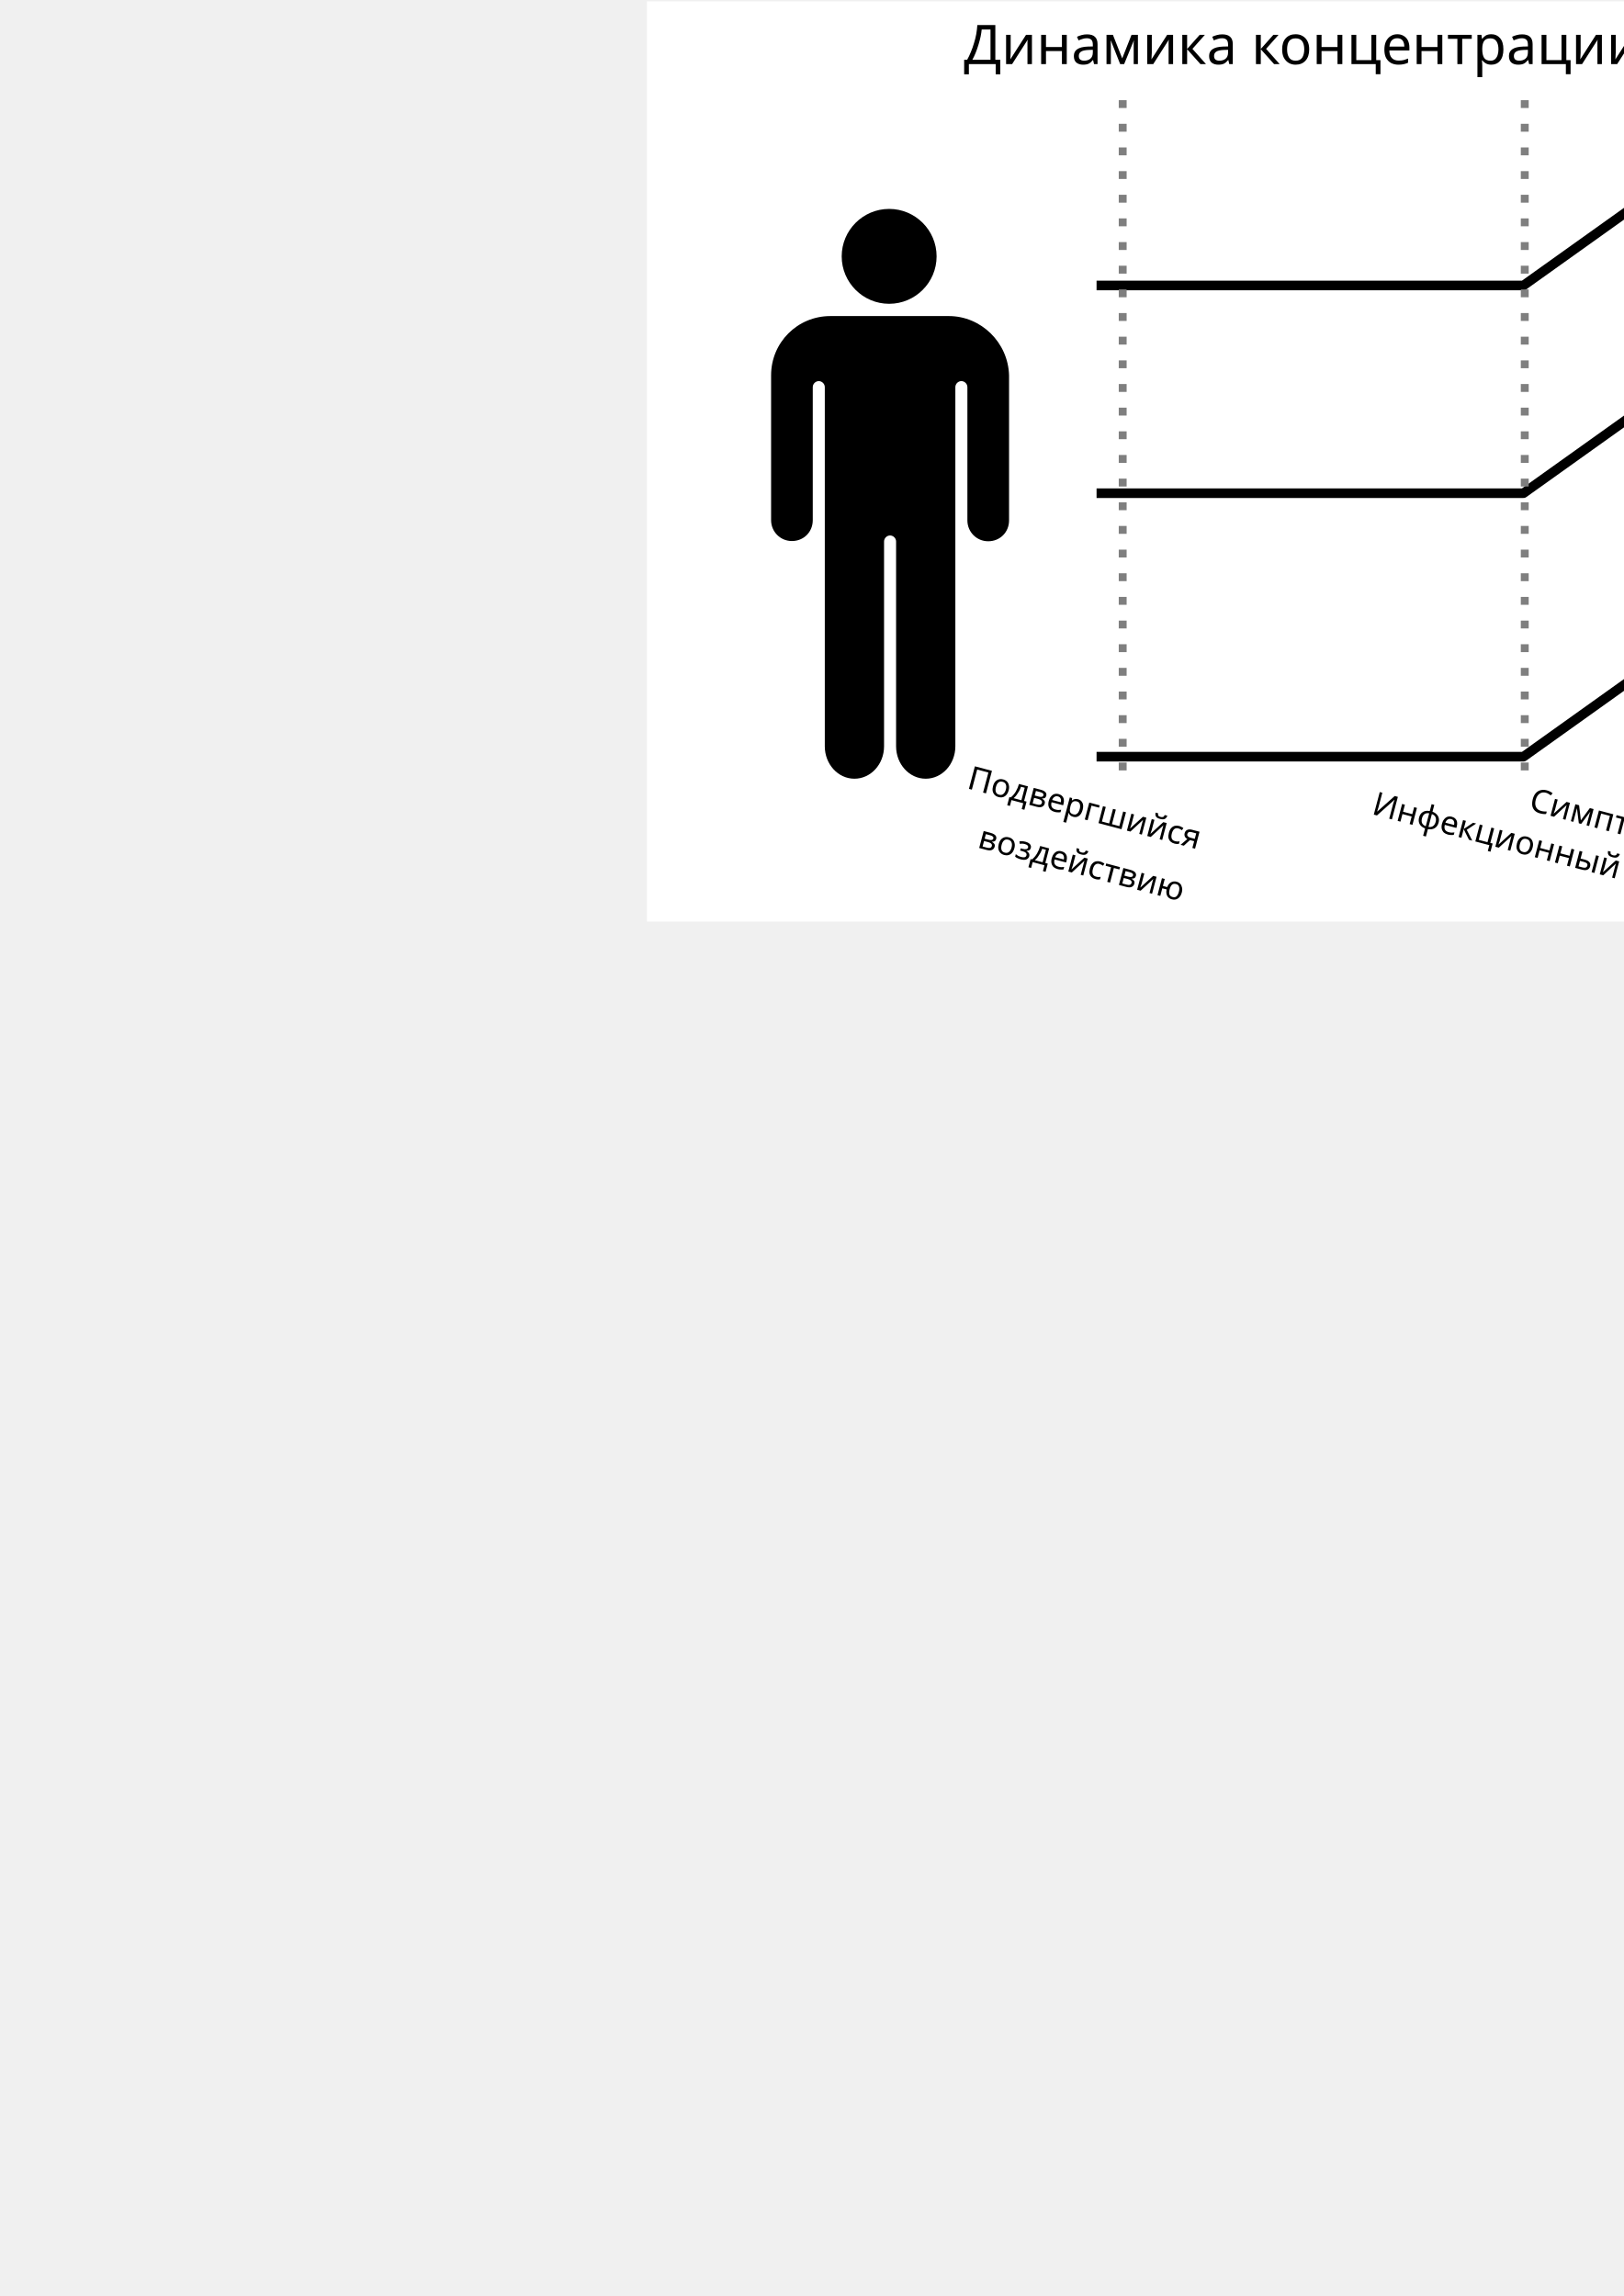
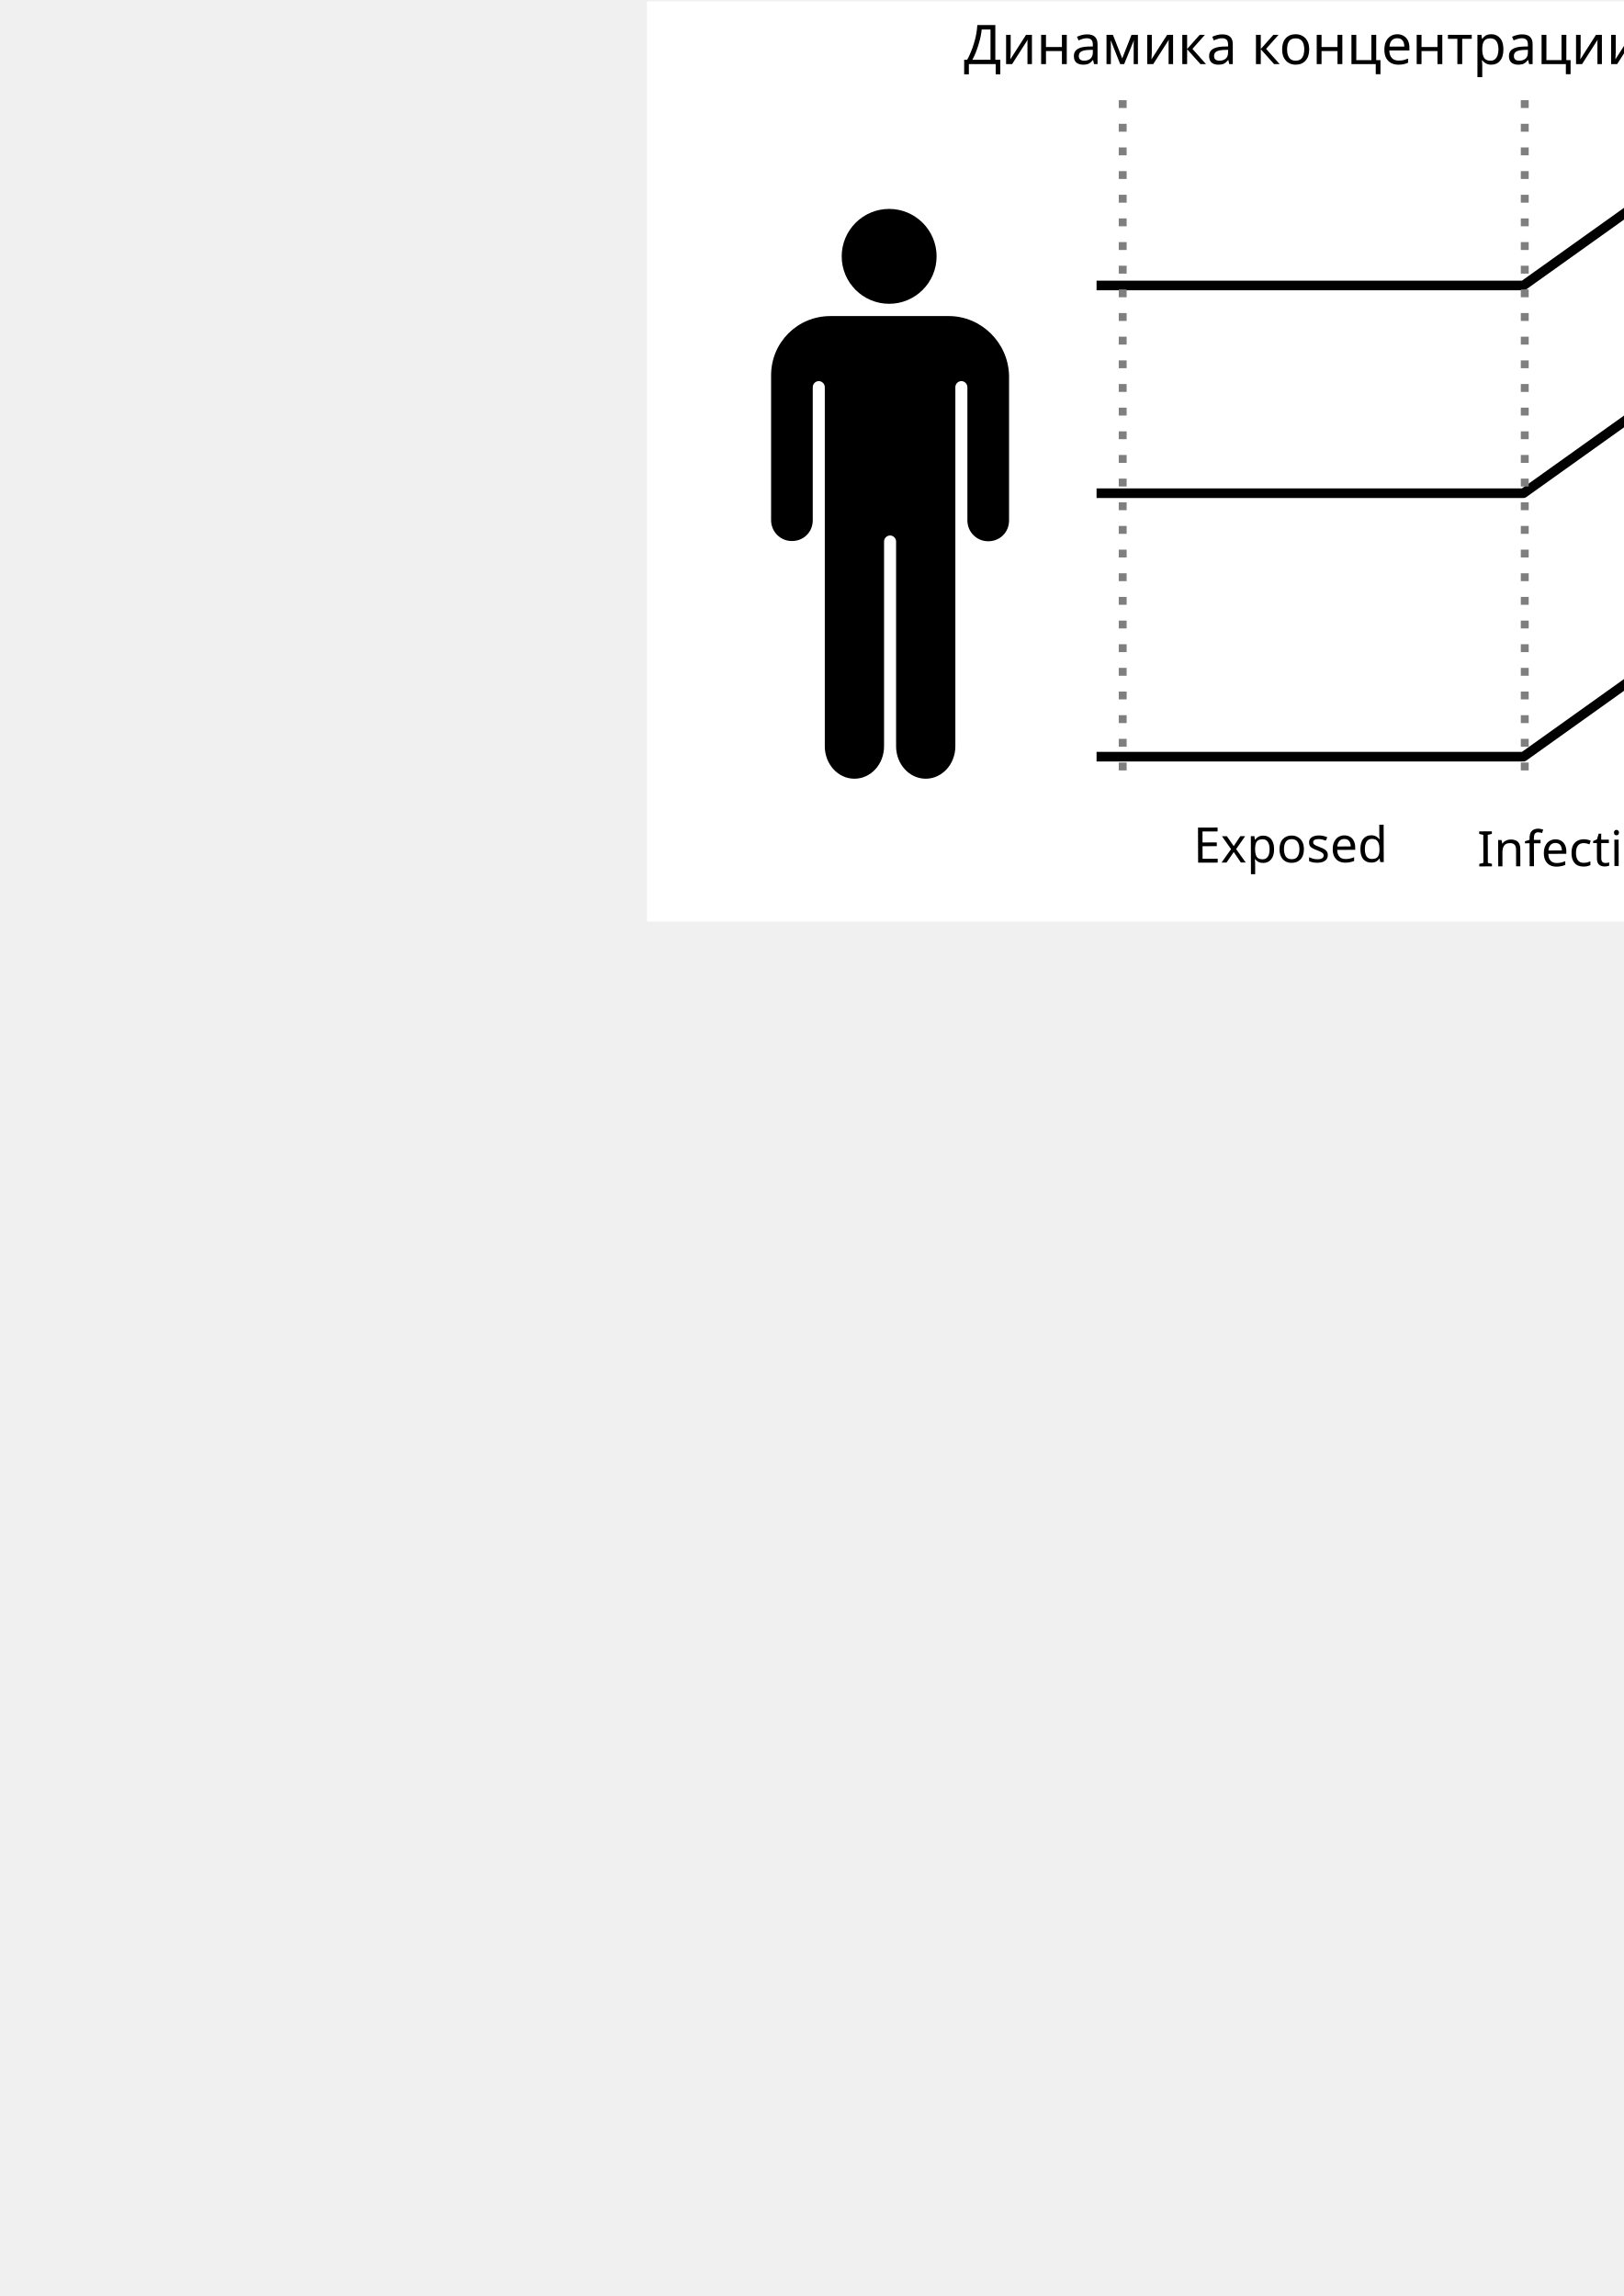
<svg xmlns="http://www.w3.org/2000/svg" width="210mm" height="297mm" viewBox="0 0 210 297" version="1.1" id="svg1" xml:space="preserve">
  <defs id="defs1" />
  <g id="layer1">
    <rect style="fill:#ffffff;stroke:none;stroke-width:0.348;stroke-linejoin:round;stroke-miterlimit:10" id="rect1" width="252.65" height="119.035" x="83.675" y="0.174" />
    <path style="fill:none;fill-opacity:1;stroke:#000000;stroke-width:1.241;stroke-linejoin:round;stroke-miterlimit:10;stroke-dasharray:none;stroke-opacity:1" d="m 141.823,63.799 h 55.214 l 25.927,-18.505 27.399,-7.263 28.524,25.814 45.158,-0.07" id="path2-1" />
    <path style="fill:none;fill-opacity:1;stroke:#000000;stroke-width:1.241;stroke-linejoin:round;stroke-miterlimit:10;stroke-dasharray:none;stroke-opacity:1" d="m 141.823,97.881 h 55.214 L 222.963,79.376 256.285,64.295" id="path2-1-2" />
    <g style="fill:#000000" id="g1" transform="matrix(0.2993813,0,0,0.2993813,118.2603,25.55676)">
      <path d="m -10.9,4.9 c 11.3,0 20.5,9.2 20.5,20.5 0,11.3 -9.2,20.5 -20.5,20.5 -11.3,0 -20.5,-9.2 -20.5,-20.5 0,-11.3 9.2,-20.5 20.5,-20.5 z m 25.8,46.3 h -51.2 c -14.2,0 -25.6,11.4 -25.6,25.6 v 62.6 c 0,4.9 3.9,9 9,9 5.1,0 9,-3.9 9,-9 V 81.9 c 0,-1.4 1.2,-2.6 2.6,-2.6 1.4,0 2.6,1.2 2.6,2.6 v 155.2 c 0,7.7 5.7,14 12.8,14 7.1,0 12.8,-6.3 12.8,-14 v -88.5 c 0,-1.4 1.2,-2.6 2.6,-2.6 1.4,0 2.6,1.2 2.6,2.6 v 88.5 c 0,7.7 5.7,14 12.8,14 7.1,0 12.8,-6.3 12.8,-14 V 81.9 c 0,-1.4 1.2,-2.6 2.6,-2.6 1.4,0 2.6,1.2 2.6,2.6 v 57.6 c 0,4.9 3.9,9 9,9 5.1,0 9,-3.9 9,-9 V 76.8 C 40.5,62.6 28.8,51.2 14.9,51.2 Z" id="path1" />
    </g>
    <text xml:space="preserve" style="font-style:normal;font-variant:normal;font-weight:normal;font-stretch:normal;font-size:7.056px;font-family:Sans;-inkscape-font-specification:'Sans, Normal';font-variant-ligatures:normal;font-variant-caps:normal;font-variant-numeric:normal;font-variant-east-asian:normal;text-align:center;writing-mode:lr-tb;direction:ltr;text-anchor:middle;fill:#000000;fill-opacity:1;stroke:none;stroke-width:1.058;stroke-linejoin:round;stroke-miterlimit:10;stroke-dasharray:none;stroke-opacity:1" x="210.25" y="8.29" id="text1">
      <tspan id="tspan1" style="font-style:normal;font-variant:normal;font-weight:normal;font-stretch:normal;font-size:7.056px;font-family:Sans;-inkscape-font-specification:'Sans, Normal';font-variant-ligatures:normal;font-variant-caps:normal;font-variant-numeric:normal;font-variant-east-asian:normal;fill:#000000;fill-opacity:1;stroke:none;stroke-width:1.058;stroke-dasharray:none;stroke-opacity:1" x="210.25" y="8.29">Динамика концентрации С-реактивного белка</tspan>
    </text>
    <path style="fill:none;fill-opacity:1;stroke:#000000;stroke-width:1.241;stroke-linejoin:round;stroke-miterlimit:10;stroke-dasharray:none;stroke-opacity:1" d="m 141.823,36.926 h 55.214 l 25.927,-18.505 h 34.569 l 21.353,18.552 45.158,-0.07" id="path2" />
    <path style="fill:none;fill-opacity:1;stroke:#7f7f7f;stroke-width:1.02;stroke-linejoin:round;stroke-miterlimit:10;stroke-dasharray:1.02, 2.04;stroke-dashoffset:0;stroke-opacity:1" d="m 145.203,12.954 c 0,88.102 0,88.102 0,88.102" id="path3" />
    <path style="fill:none;fill-opacity:1;stroke:#7f7f7f;stroke-width:1.02;stroke-linejoin:round;stroke-miterlimit:10;stroke-dasharray:1.02, 2.04;stroke-dashoffset:0;stroke-opacity:1" d="m 197.202,12.954 c 0,88.102 0,88.102 0,88.102" id="path3-2" />
-     <path style="fill:none;fill-opacity:1;stroke:#7f7f7f;stroke-width:1.02;stroke-linejoin:round;stroke-miterlimit:10;stroke-dasharray:1.02, 2.04;stroke-dashoffset:0;stroke-opacity:1" d="m 219.585,12.954 c 0,88.102 0,88.102 0,88.102" id="path3-2-6" />
+     <path style="fill:none;fill-opacity:1;stroke:#7f7f7f;stroke-width:1.02;stroke-linejoin:round;stroke-miterlimit:10;stroke-dasharray:1.02, 2.04;stroke-dashoffset:0;stroke-opacity:1" d="m 216.939,12.954 c 0,88.102 0,88.102 0,88.102" id="path3-2-6" />
    <path style="fill:none;fill-opacity:1;stroke:#7f7f7f;stroke-width:1.02;stroke-linejoin:round;stroke-miterlimit:10;stroke-dasharray:1.02, 2.04;stroke-dashoffset:0;stroke-opacity:1" d="m 278.852,12.954 c 0,88.102 0,88.102 0,88.102" id="path3-2-6-5" />
-     <path style="fill:none;fill-opacity:1;stroke:#7f7f7f;stroke-width:1.02;stroke-linejoin:round;stroke-miterlimit:10;stroke-dasharray:1.02, 2.04;stroke-dashoffset:0;stroke-opacity:1" d="M 256.031,56.944 V 101.056" id="path3-2-6-5-8" />
-     <text xml:space="preserve" style="font-style:normal;font-variant:normal;font-weight:normal;font-stretch:normal;font-size:5.644px;font-family:Sans;-inkscape-font-specification:'Sans, Normal';font-variant-ligatures:normal;font-variant-caps:normal;font-variant-numeric:normal;font-variant-east-asian:normal;text-align:center;writing-mode:lr-tb;direction:ltr;text-anchor:middle;fill:none;fill-opacity:1;stroke:#7f7f7f;stroke-width:1.058;stroke-linejoin:round;stroke-miterlimit:10;stroke-dasharray:none;stroke-dashoffset:0;stroke-opacity:1" x="218.473" y="56.429" id="text3" transform="rotate(14.81738)">
-       <tspan style="font-style:normal;font-variant:normal;font-weight:normal;font-stretch:normal;font-size:4.233px;font-family:Sans;-inkscape-font-specification:'Sans, Normal';font-variant-ligatures:normal;font-variant-caps:normal;font-variant-numeric:normal;font-variant-east-asian:normal;fill:#000000;fill-opacity:1;stroke:none;stroke-width:1.058;stroke-dasharray:none" x="218.473" y="56.429" id="tspan5">Инфекционный</tspan>
+     <text xml:space="preserve" style="font-style:normal;font-variant:normal;font-weight:normal;font-stretch:normal;font-size:6.35px;font-family:Sans;-inkscape-font-specification:'Sans, Normal';font-variant-ligatures:normal;font-variant-caps:normal;font-variant-numeric:normal;font-variant-east-asian:normal;text-align:center;writing-mode:lr-tb;direction:ltr;text-anchor:middle;fill:none;fill-opacity:1;stroke:#7f7f7f;stroke-width:1.058;stroke-linejoin:round;stroke-miterlimit:10;stroke-dasharray:none;stroke-dashoffset:0;stroke-opacity:1" x="209.657" y="112.682" id="text3" transform="rotate(-0.18262)">
+       <tspan style="font-style:normal;font-variant:normal;font-weight:normal;font-stretch:normal;font-size:6.35px;font-family:Sans;-inkscape-font-specification:'Sans, Normal';font-variant-ligatures:normal;font-variant-caps:normal;font-variant-numeric:normal;font-variant-east-asian:normal;fill:#000000;fill-opacity:1;stroke:none;stroke-width:1.058;stroke-dasharray:none" x="209.657" y="112.682" id="tspan5">Infectious</tspan>
    </text>
-     <text xml:space="preserve" style="font-style:normal;font-variant:normal;font-weight:normal;font-stretch:normal;font-size:5.644px;font-family:Sans;-inkscape-font-specification:'Sans, Normal';font-variant-ligatures:normal;font-variant-caps:normal;font-variant-numeric:normal;font-variant-east-asian:normal;text-align:center;writing-mode:lr-tb;direction:ltr;text-anchor:middle;fill:none;fill-opacity:1;stroke:#7f7f7f;stroke-width:1.058;stroke-linejoin:round;stroke-miterlimit:10;stroke-dasharray:none;stroke-dashoffset:0;stroke-opacity:1" x="167.489" y="66.603" id="text3-6" transform="rotate(14.81738)">
-       <tspan style="font-style:normal;font-variant:normal;font-weight:normal;font-stretch:normal;font-size:4.233px;font-family:Sans;-inkscape-font-specification:'Sans, Normal';font-variant-ligatures:normal;font-variant-caps:normal;font-variant-numeric:normal;font-variant-east-asian:normal;fill:#000000;fill-opacity:1;stroke:none;stroke-width:1.058;stroke-dasharray:none" x="167.489" y="66.603" id="tspan5-5">Подвергшийся</tspan>
-       <tspan style="font-style:normal;font-variant:normal;font-weight:normal;font-stretch:normal;font-size:4.233px;font-family:Sans;-inkscape-font-specification:'Sans, Normal';font-variant-ligatures:normal;font-variant-caps:normal;font-variant-numeric:normal;font-variant-east-asian:normal;fill:#000000;fill-opacity:1;stroke:none;stroke-width:1.058;stroke-dasharray:none" x="167.489" y="73.658" id="tspan6">воздействию</tspan>
+     <text xml:space="preserve" style="font-style:normal;font-variant:normal;font-weight:normal;font-stretch:normal;font-size:6.35px;font-family:Sans;-inkscape-font-specification:'Sans, Normal';font-variant-ligatures:normal;font-variant-caps:normal;font-variant-numeric:normal;font-variant-east-asian:normal;text-align:center;writing-mode:lr-tb;direction:ltr;text-anchor:middle;fill:none;fill-opacity:1;stroke:#7f7f7f;stroke-width:1.058;stroke-linejoin:round;stroke-miterlimit:10;stroke-dasharray:none;stroke-dashoffset:0;stroke-opacity:1" x="170.703" y="112.081" id="text3-6" transform="rotate(-0.18262)">
+       <tspan style="font-style:normal;font-variant:normal;font-weight:normal;font-stretch:normal;font-size:6.35px;font-family:Sans;-inkscape-font-specification:'Sans, Normal';font-variant-ligatures:normal;font-variant-caps:normal;font-variant-numeric:normal;font-variant-east-asian:normal;fill:#000000;fill-opacity:1;stroke:none;stroke-width:1.058;stroke-dasharray:none" x="170.703" y="112.081" id="tspan6">Exposed</tspan>
    </text>
-     <text xml:space="preserve" style="font-style:normal;font-variant:normal;font-weight:normal;font-stretch:normal;font-size:5.644px;font-family:Sans;-inkscape-font-specification:'Sans, Normal';font-variant-ligatures:normal;font-variant-caps:normal;font-variant-numeric:normal;font-variant-east-asian:normal;text-align:center;writing-mode:lr-tb;direction:ltr;text-anchor:middle;fill:none;fill-opacity:1;stroke:#7f7f7f;stroke-width:1.058;stroke-linejoin:round;stroke-miterlimit:10;stroke-dasharray:none;stroke-dashoffset:0;stroke-opacity:1" x="240.145" y="50.738" id="text3-1" transform="rotate(14.81738)">
-       <tspan style="font-style:normal;font-variant:normal;font-weight:normal;font-stretch:normal;font-size:4.233px;font-family:Sans;-inkscape-font-specification:'Sans, Normal';font-variant-ligatures:normal;font-variant-caps:normal;font-variant-numeric:normal;font-variant-east-asian:normal;fill:#000000;fill-opacity:1;stroke:none;stroke-width:1.058;stroke-dasharray:none" x="240.145" y="50.738" id="tspan5-8">Симптоматичный</tspan>
+     <text xml:space="preserve" style="font-style:normal;font-variant:normal;font-weight:normal;font-stretch:normal;font-size:6.35px;font-family:Sans;-inkscape-font-specification:'Sans, Normal';font-variant-ligatures:normal;font-variant-caps:normal;font-variant-numeric:normal;font-variant-east-asian:normal;text-align:center;writing-mode:lr-tb;direction:ltr;text-anchor:middle;fill:none;fill-opacity:1;stroke:#7f7f7f;stroke-width:1.058;stroke-linejoin:round;stroke-miterlimit:10;stroke-dasharray:none;stroke-dashoffset:0;stroke-opacity:1" x="249.09" y="112.274" id="text3-1" transform="rotate(-0.18262)">
+       <tspan style="font-style:normal;font-variant:normal;font-weight:normal;font-stretch:normal;font-size:6.35px;font-family:Sans;-inkscape-font-specification:'Sans, Normal';font-variant-ligatures:normal;font-variant-caps:normal;font-variant-numeric:normal;font-variant-east-asian:normal;fill:#000000;fill-opacity:1;stroke:none;stroke-width:1.058;stroke-dasharray:none" x="249.09" y="112.274" id="tspan5-8">Symptomatic</tspan>
    </text>
-     <text xml:space="preserve" style="font-style:normal;font-variant:normal;font-weight:normal;font-stretch:normal;font-size:5.644px;font-family:Sans;-inkscape-font-specification:'Sans, Normal';font-variant-ligatures:normal;font-variant-caps:normal;font-variant-numeric:normal;font-variant-east-asian:normal;text-align:center;writing-mode:lr-tb;direction:ltr;text-anchor:middle;fill:none;fill-opacity:1;stroke:#7f7f7f;stroke-width:1.058;stroke-linejoin:round;stroke-miterlimit:10;stroke-dasharray:none;stroke-dashoffset:0;stroke-opacity:1" x="297.512" y="35.52" id="text3-1-3" transform="rotate(14.81738)">
-       <tspan style="font-style:normal;font-variant:normal;font-weight:normal;font-stretch:normal;font-size:4.233px;font-family:Sans;-inkscape-font-specification:'Sans, Normal';font-variant-ligatures:normal;font-variant-caps:normal;font-variant-numeric:normal;font-variant-east-asian:normal;fill:#000000;fill-opacity:1;stroke:none;stroke-width:1.058;stroke-dasharray:none" x="297.512" y="35.52" id="tspan5-8-3">Восстановившийся</tspan>
+     <text xml:space="preserve" style="font-style:normal;font-variant:normal;font-weight:normal;font-stretch:normal;font-size:6.35px;font-family:Sans;-inkscape-font-specification:'Sans, Normal';font-variant-ligatures:normal;font-variant-caps:normal;font-variant-numeric:normal;font-variant-east-asian:normal;text-align:center;writing-mode:lr-tb;direction:ltr;text-anchor:middle;fill:none;fill-opacity:1;stroke:#7f7f7f;stroke-width:1.058;stroke-linejoin:round;stroke-miterlimit:10;stroke-dasharray:none;stroke-dashoffset:0;stroke-opacity:1" x="308.065" y="113.002" id="text3-1-3" transform="rotate(-0.18262)">
+       <tspan style="font-style:normal;font-variant:normal;font-weight:normal;font-stretch:normal;font-size:6.35px;font-family:Sans;-inkscape-font-specification:'Sans, Normal';font-variant-ligatures:normal;font-variant-caps:normal;font-variant-numeric:normal;font-variant-east-asian:normal;fill:#000000;fill-opacity:1;stroke:none;stroke-width:1.058;stroke-dasharray:none" x="308.065" y="113.002" id="tspan5-8-3">Recovered</tspan>
    </text>
-     <text xml:space="preserve" style="font-style:normal;font-variant:normal;font-weight:normal;font-stretch:normal;font-size:5.644px;font-family:Sans;-inkscape-font-specification:'Sans, Normal';font-variant-ligatures:normal;font-variant-caps:normal;font-variant-numeric:normal;font-variant-east-asian:normal;text-align:center;writing-mode:lr-tb;direction:ltr;text-anchor:middle;fill:none;fill-opacity:1;stroke:#7f7f7f;stroke-width:1.058;stroke-linejoin:round;stroke-miterlimit:10;stroke-dasharray:none;stroke-dashoffset:0;stroke-opacity:1" x="275.546" y="41.383" id="text3-1-3-7" transform="rotate(14.81738)">
-       <tspan style="font-style:normal;font-variant:normal;font-weight:normal;font-stretch:normal;font-size:4.233px;font-family:Sans;-inkscape-font-specification:'Sans, Normal';font-variant-ligatures:normal;font-variant-caps:normal;font-variant-numeric:normal;font-variant-east-asian:normal;fill:#000000;fill-opacity:1;stroke:none;stroke-width:1.058;stroke-dasharray:none" x="275.546" y="41.383" id="tspan5-8-3-9">Умерший</tspan>
+     <text xml:space="preserve" style="font-style:normal;font-variant:normal;font-weight:normal;font-stretch:normal;font-size:6.35px;font-family:Sans;-inkscape-font-specification:'Sans, Normal';font-variant-ligatures:normal;font-variant-caps:normal;font-variant-numeric:normal;font-variant-east-asian:normal;text-align:center;writing-mode:lr-tb;direction:ltr;text-anchor:middle;fill:none;fill-opacity:1;stroke:#7f7f7f;stroke-width:1.058;stroke-linejoin:round;stroke-miterlimit:10;stroke-dasharray:none;stroke-dashoffset:0;stroke-opacity:1" x="256.275" y="77.263" id="text3-1-3-7" transform="rotate(-0.18262)">
+       <tspan style="font-style:normal;font-variant:normal;font-weight:normal;font-stretch:normal;font-size:6.35px;font-family:Sans;-inkscape-font-specification:'Sans, Normal';font-variant-ligatures:normal;font-variant-caps:normal;font-variant-numeric:normal;font-variant-east-asian:normal;fill:#000000;fill-opacity:1;stroke:none;stroke-width:1.058;stroke-dasharray:none" x="256.275" y="77.263" id="tspan5-8-3-9">Death</tspan>
    </text>
  </g>
</svg>
